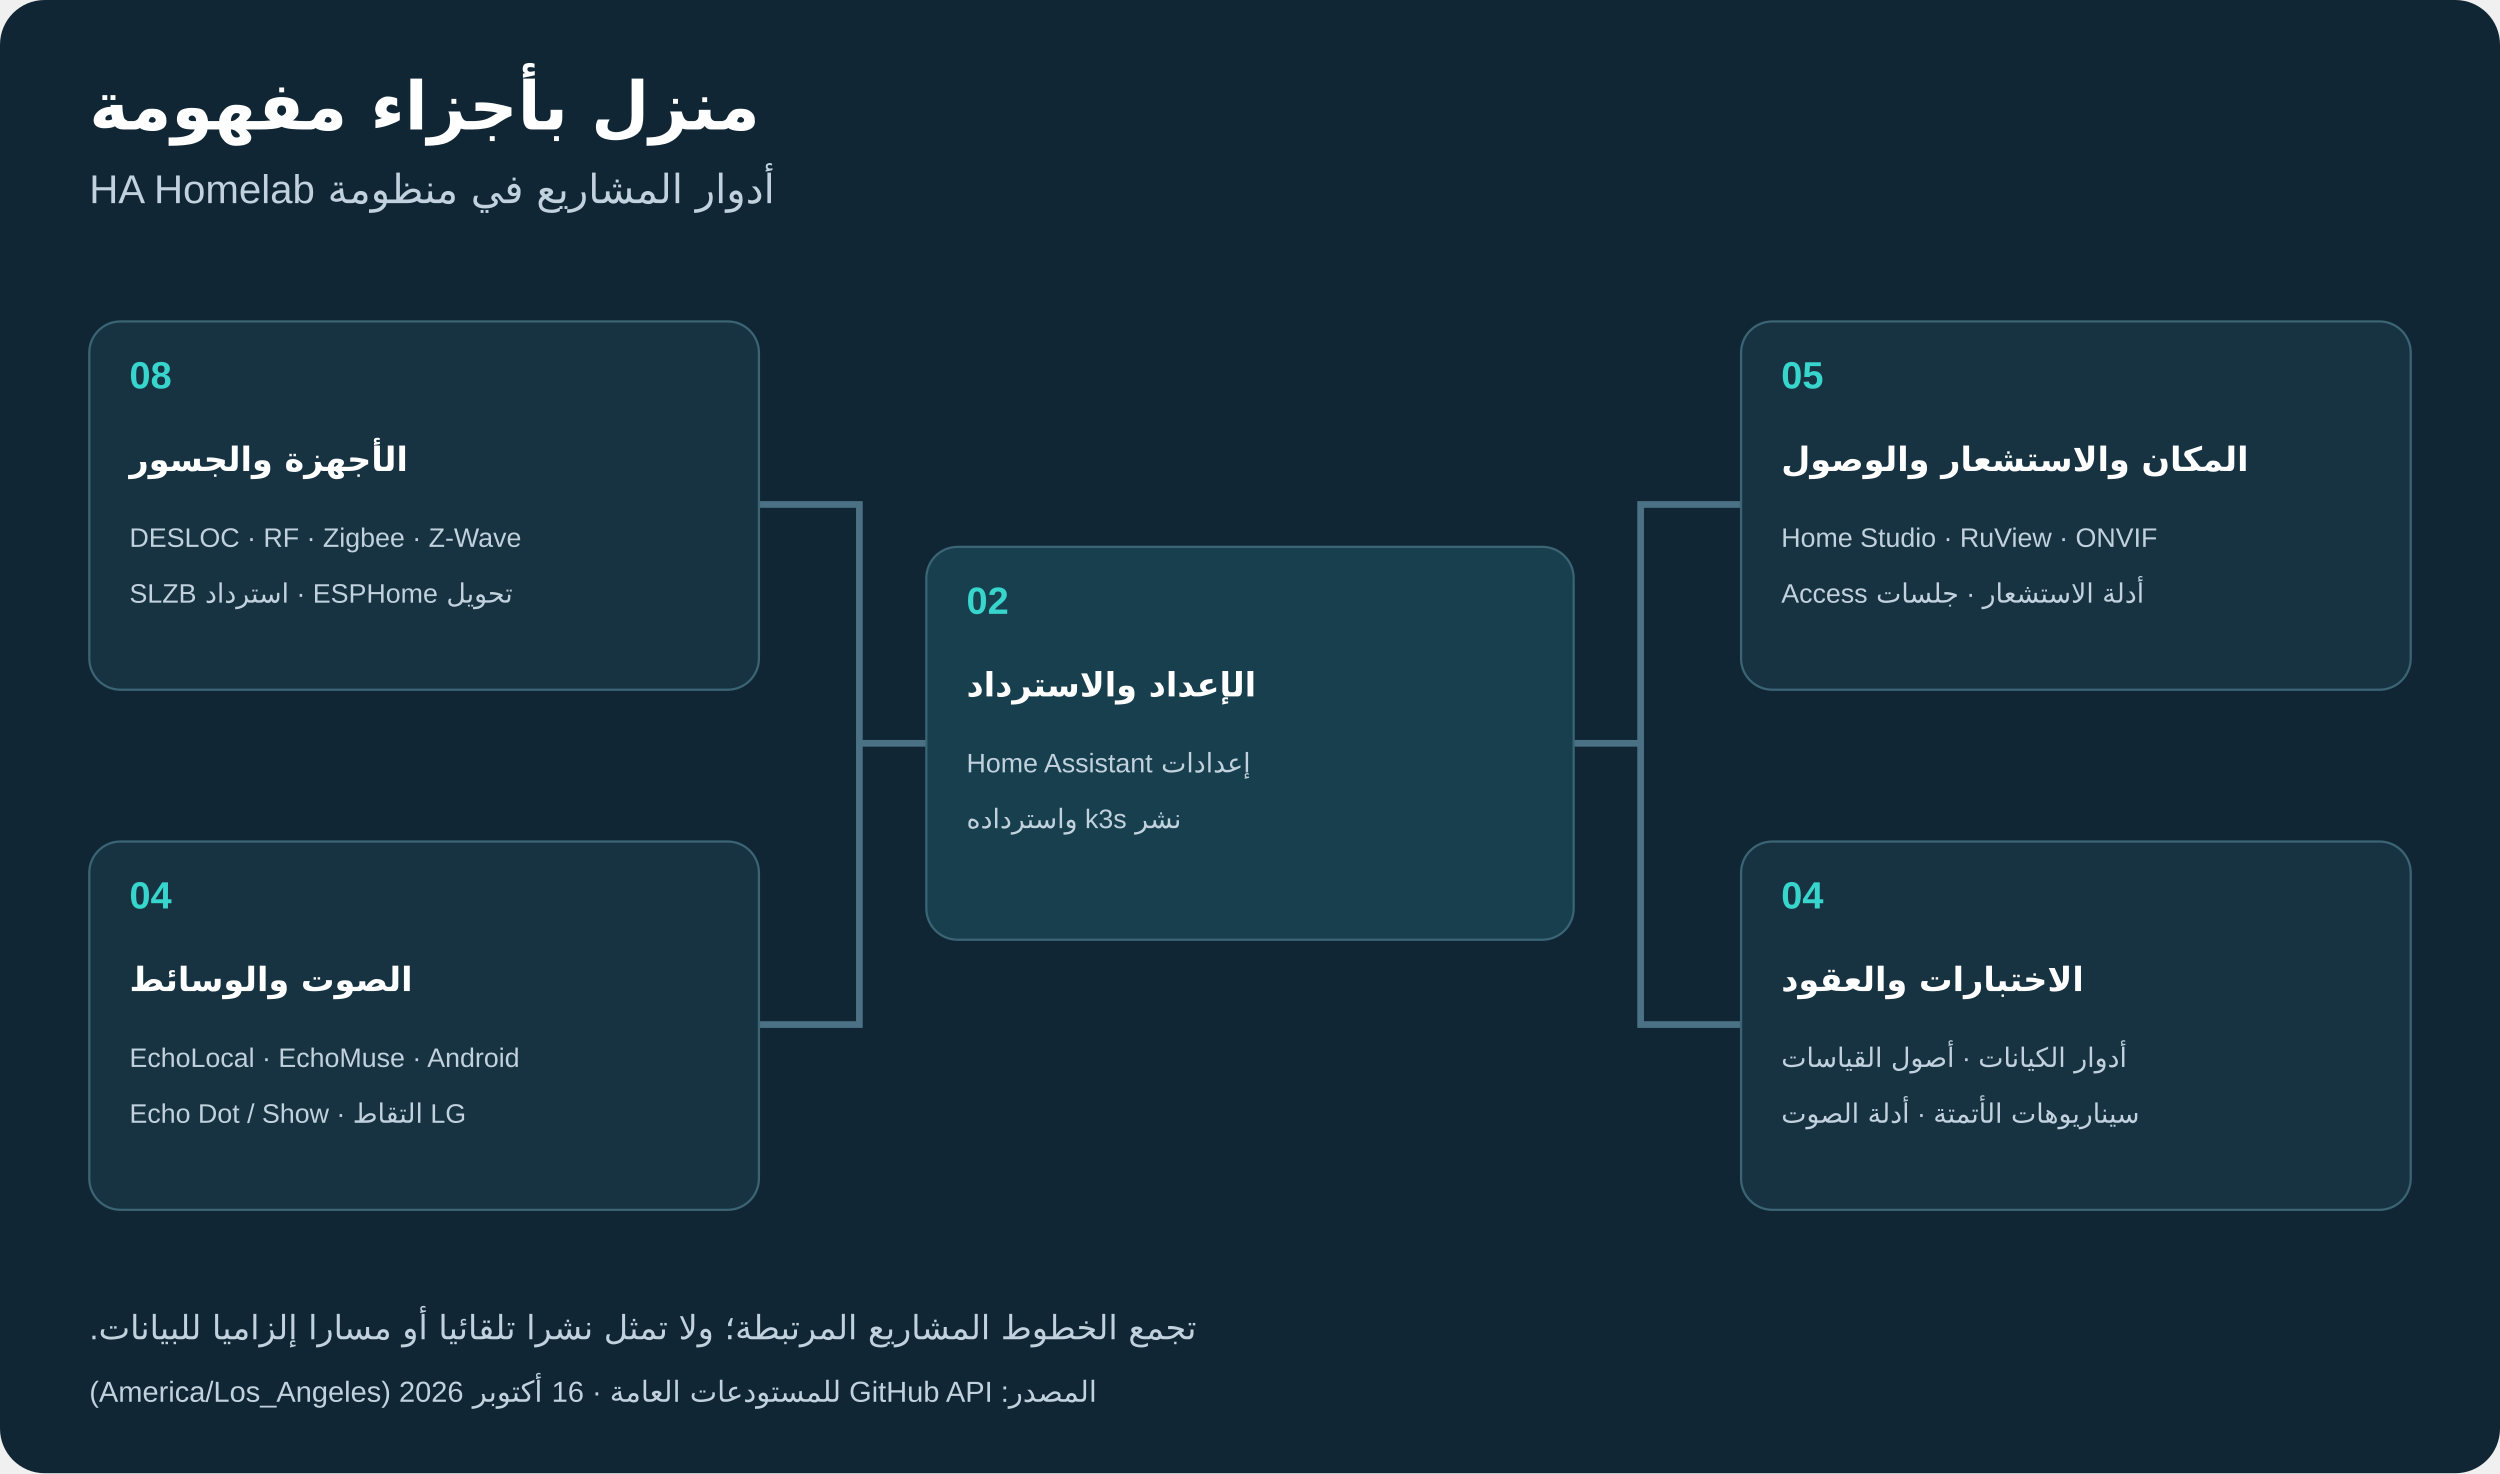
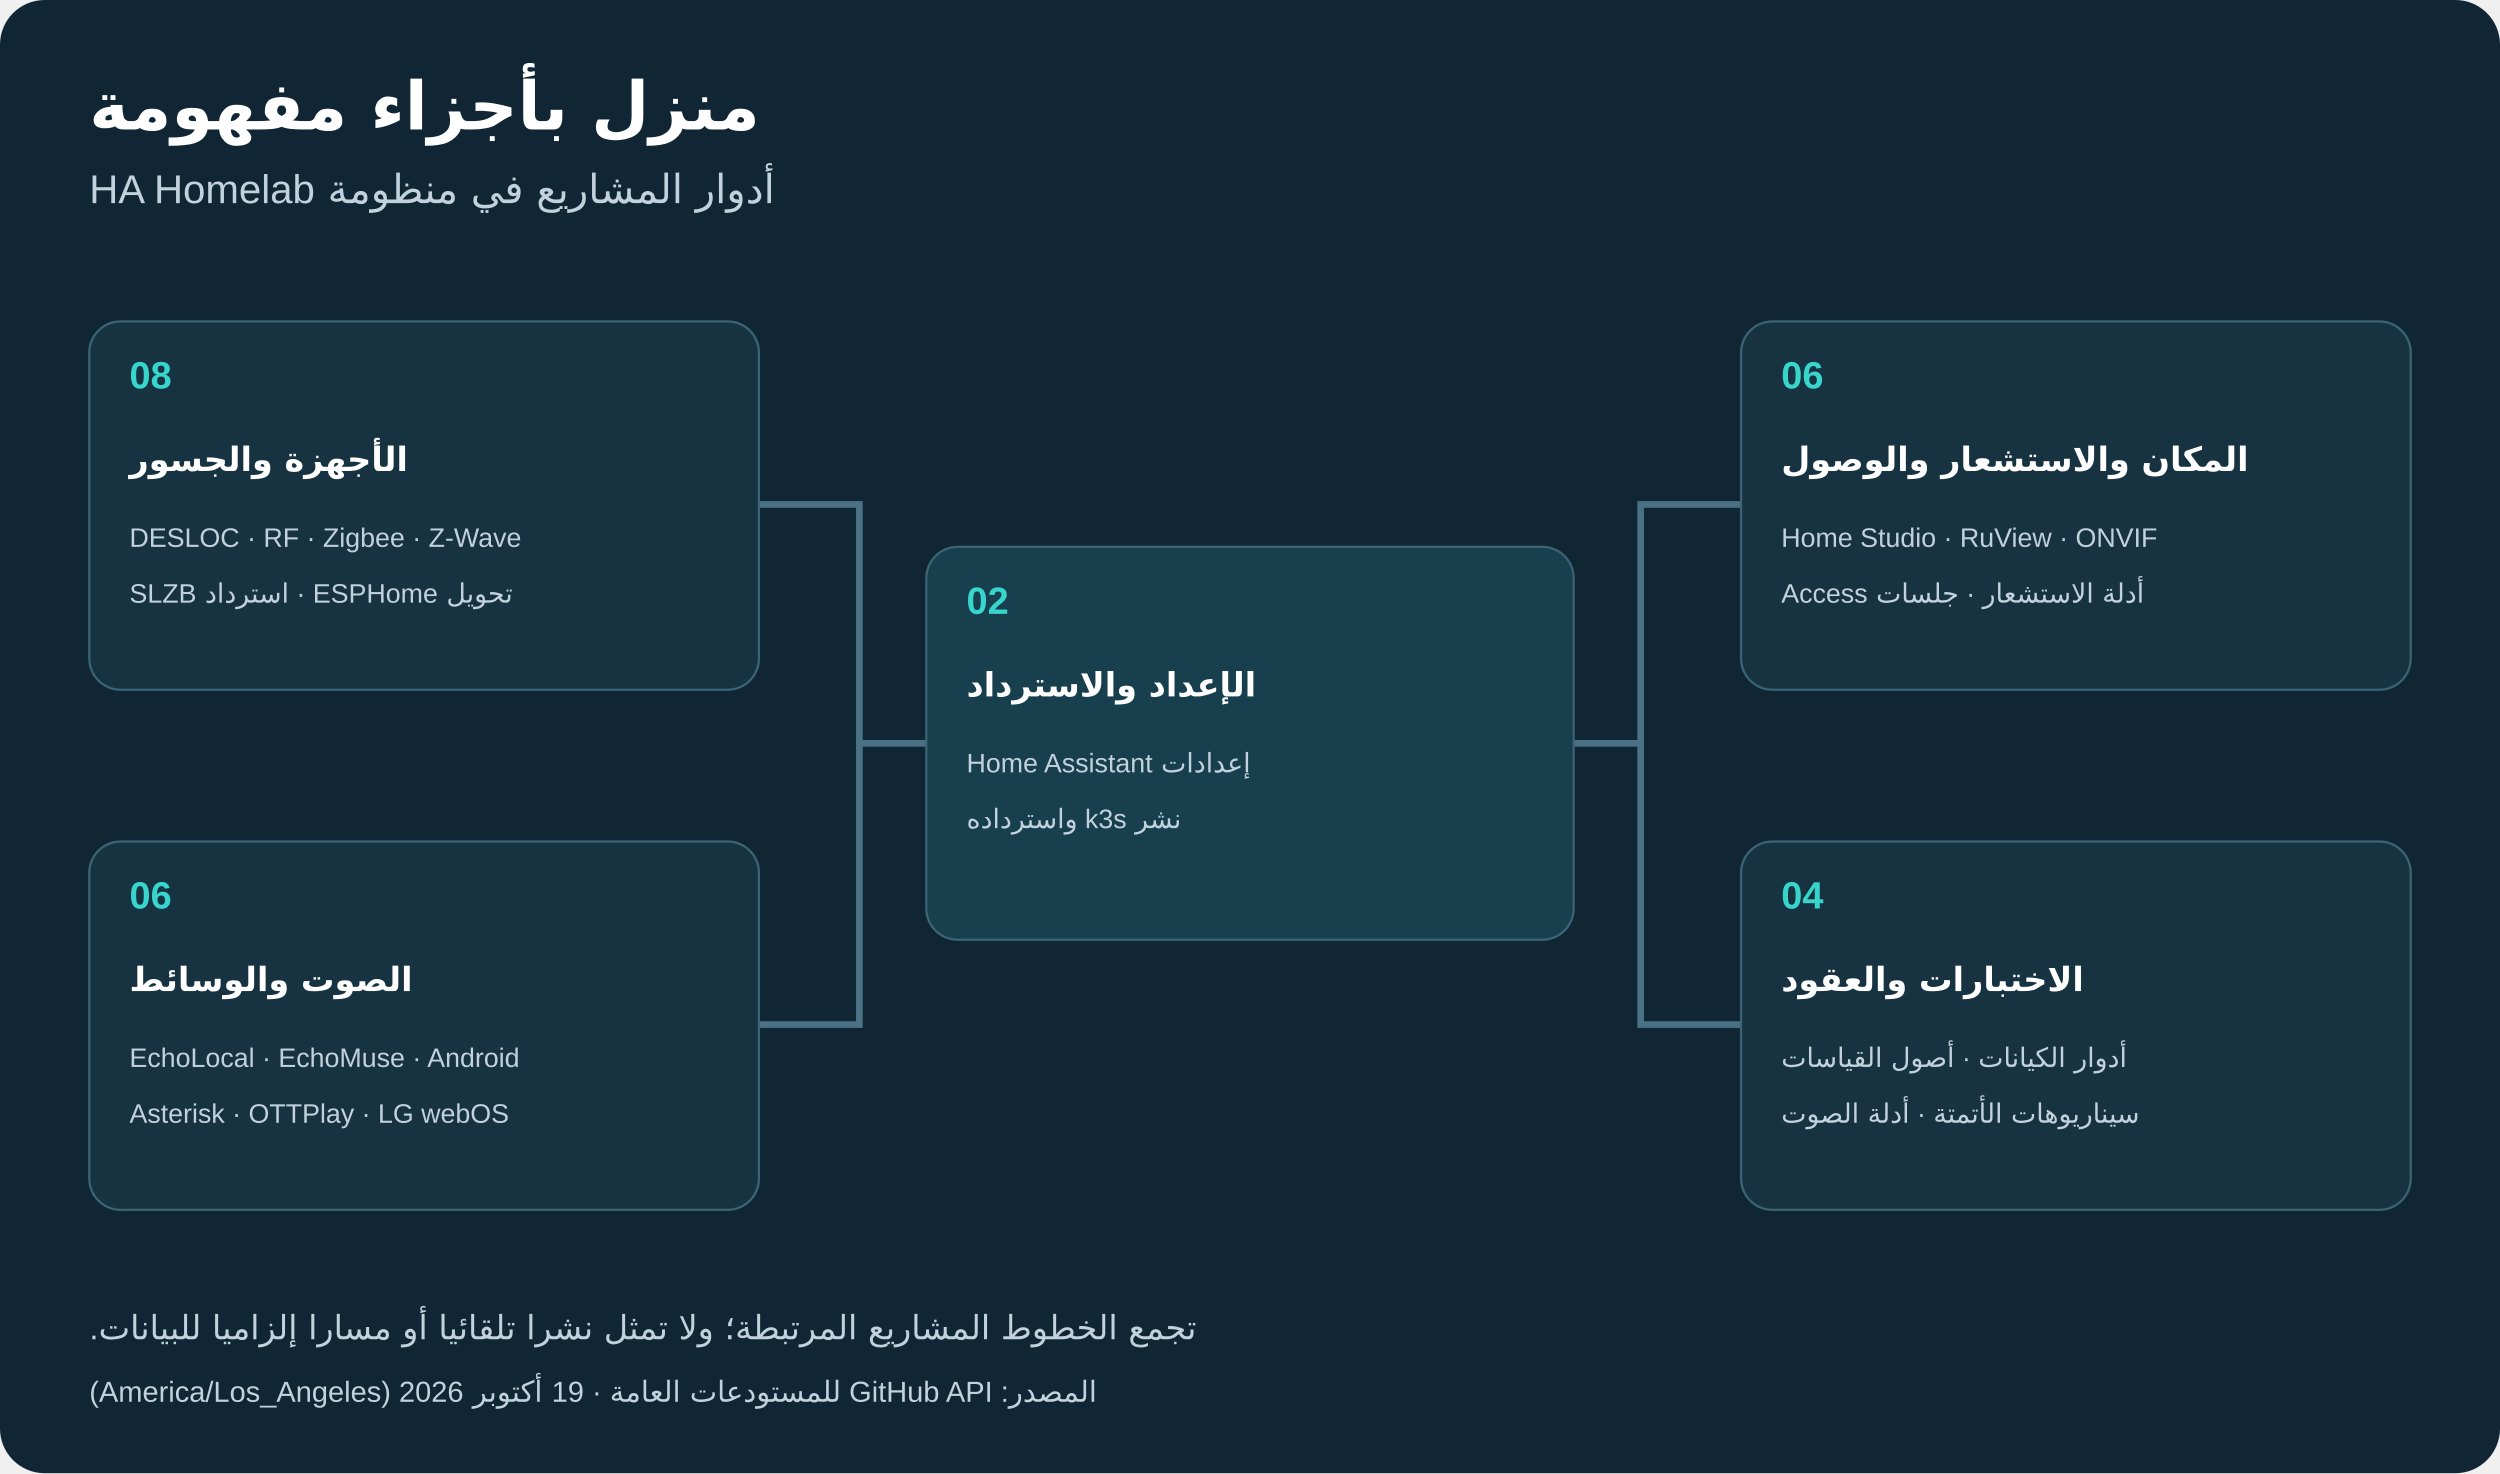
<svg xmlns="http://www.w3.org/2000/svg" width="1120" height="660" viewBox="0 0 1120 660" role="img" aria-labelledby="title desc" lang="ar">
  <rect width="1120" height="660" rx="20" fill="#102634" />
  <g font-family="Arial, Helvetica, sans-serif">
    <text x="40" y="58" font-size="30" fill="#ffffff" font-weight="700" text-anchor="end" direction="rtl" unicode-bidi="plaintext">منزل بأجزاء مفهومة</text>
    <text x="40" y="91" font-size="18" fill="#c1d1dd" font-weight="400" text-anchor="end" direction="rtl" unicode-bidi="plaintext">أدوار المشاريع في منظومة HA Homelab</text>
    <path d="M 340 226 H 385 V 333 H 415 M 340 459 H 385 V 333 M 705 333 H 735 V 226 H 780 M 735 333 V 459 H 780" fill="none" stroke="#4a7184" stroke-width="3" />
    <rect x="40" y="377" width="300" height="165" rx="14" fill="#173342" stroke="#3b6474" />
-     <text x="58" y="407" font-size="17" fill="#38d5cc" font-weight="700" text-anchor="start">04</text>
+     <text x="58" y="407" font-size="17" fill="#38d5cc" font-weight="700" text-anchor="start">06</text>
    <text x="58" y="444" font-size="15" fill="#ffffff" font-weight="700" text-anchor="end" direction="rtl" unicode-bidi="plaintext">الصوت والوسائط</text>
    <text x="58" y="478" font-size="12" fill="#c1d1dd" font-weight="400" text-anchor="start">EchoLocal · EchoMuse · Android</text>
-     <text x="58" y="503" font-size="12" fill="#c1d1dd" font-weight="400" text-anchor="end" direction="rtl" unicode-bidi="plaintext">Echo Dot / Show · التقاط LG</text>
+     <text x="58" y="503" font-size="12" fill="#c1d1dd" font-weight="400" text-anchor="start">Asterisk · OTTPlay · LG webOS</text>
    <rect x="40" y="144" width="300" height="165" rx="14" fill="#173342" stroke="#3b6474" />
    <text x="58" y="174" font-size="17" fill="#38d5cc" font-weight="700" text-anchor="start">08</text>
    <text x="58" y="211" font-size="15" fill="#ffffff" font-weight="700" text-anchor="end" direction="rtl" unicode-bidi="plaintext">الأجهزة والجسور</text>
    <text x="58" y="245" font-size="12" fill="#c1d1dd" font-weight="400" text-anchor="start">DESLOC · RF · Zigbee · Z-Wave</text>
    <text x="58" y="270" font-size="12" fill="#c1d1dd" font-weight="400" text-anchor="end" direction="rtl" unicode-bidi="plaintext">تحويل ESPHome · استرداد SLZB</text>
    <rect x="415" y="245" width="290" height="176" rx="14" fill="#173f4e" stroke="#3b6474" />
    <text x="433" y="275" font-size="17" fill="#38d5cc" font-weight="700" text-anchor="start">02</text>
    <text x="433" y="312" font-size="15" fill="#ffffff" font-weight="700" text-anchor="end" direction="rtl" unicode-bidi="plaintext">الإعداد والاسترداد</text>
    <text x="433" y="346" font-size="12" fill="#c1d1dd" font-weight="400" text-anchor="end" direction="rtl" unicode-bidi="plaintext">إعدادات Home Assistant</text>
    <text x="433" y="371" font-size="12" fill="#c1d1dd" font-weight="400" text-anchor="end" direction="rtl" unicode-bidi="plaintext">نشر k3s واسترداده</text>
    <rect x="780" y="144" width="300" height="165" rx="14" fill="#173342" stroke="#3b6474" />
-     <text x="798" y="174" font-size="17" fill="#38d5cc" font-weight="700" text-anchor="start">05</text>
+     <text x="798" y="174" font-size="17" fill="#38d5cc" font-weight="700" text-anchor="start">06</text>
    <text x="798" y="211" font-size="15" fill="#ffffff" font-weight="700" text-anchor="end" direction="rtl" unicode-bidi="plaintext">المكان والاستشعار والوصول</text>
    <text x="798" y="245" font-size="12" fill="#c1d1dd" font-weight="400" text-anchor="start">Home Studio · RuView · ONVIF</text>
    <text x="798" y="270" font-size="12" fill="#c1d1dd" font-weight="400" text-anchor="end" direction="rtl" unicode-bidi="plaintext">أدلة الاستشعار · جلسات Access</text>
    <rect x="780" y="377" width="300" height="165" rx="14" fill="#173342" stroke="#3b6474" />
    <text x="798" y="407" font-size="17" fill="#38d5cc" font-weight="700" text-anchor="start">04</text>
    <text x="798" y="444" font-size="15" fill="#ffffff" font-weight="700" text-anchor="end" direction="rtl" unicode-bidi="plaintext">الاختبارات والعقود</text>
    <text x="798" y="478" font-size="12" fill="#c1d1dd" font-weight="400" text-anchor="end" direction="rtl" unicode-bidi="plaintext">أدوار الكيانات · أصول القياسات</text>
    <text x="798" y="503" font-size="12" fill="#c1d1dd" font-weight="400" text-anchor="end" direction="rtl" unicode-bidi="plaintext">سيناريوهات الأتمتة · أدلة الصوت</text>
    <text x="40" y="600" font-size="15" fill="#c1d1dd" font-weight="400" text-anchor="end" direction="rtl" unicode-bidi="plaintext">تجمع الخطوط المشاريع المرتبطة؛ ولا تمثل نشرا تلقائيا أو مسارا إلزاميا للبيانات.</text>
-     <text x="40" y="628" font-size="13" fill="#c1d1dd" font-weight="400" text-anchor="end" direction="rtl" unicode-bidi="plaintext">المصدر: GitHub API للمستودعات العامة · 16 أكتوبر 2026 (America/Los_Angeles)</text>
+     <text x="40" y="628" font-size="13" fill="#c1d1dd" font-weight="400" text-anchor="end" direction="rtl" unicode-bidi="plaintext">المصدر: GitHub API للمستودعات العامة · 19 أكتوبر 2026 (America/Los_Angeles)</text>
  </g>
</svg>
